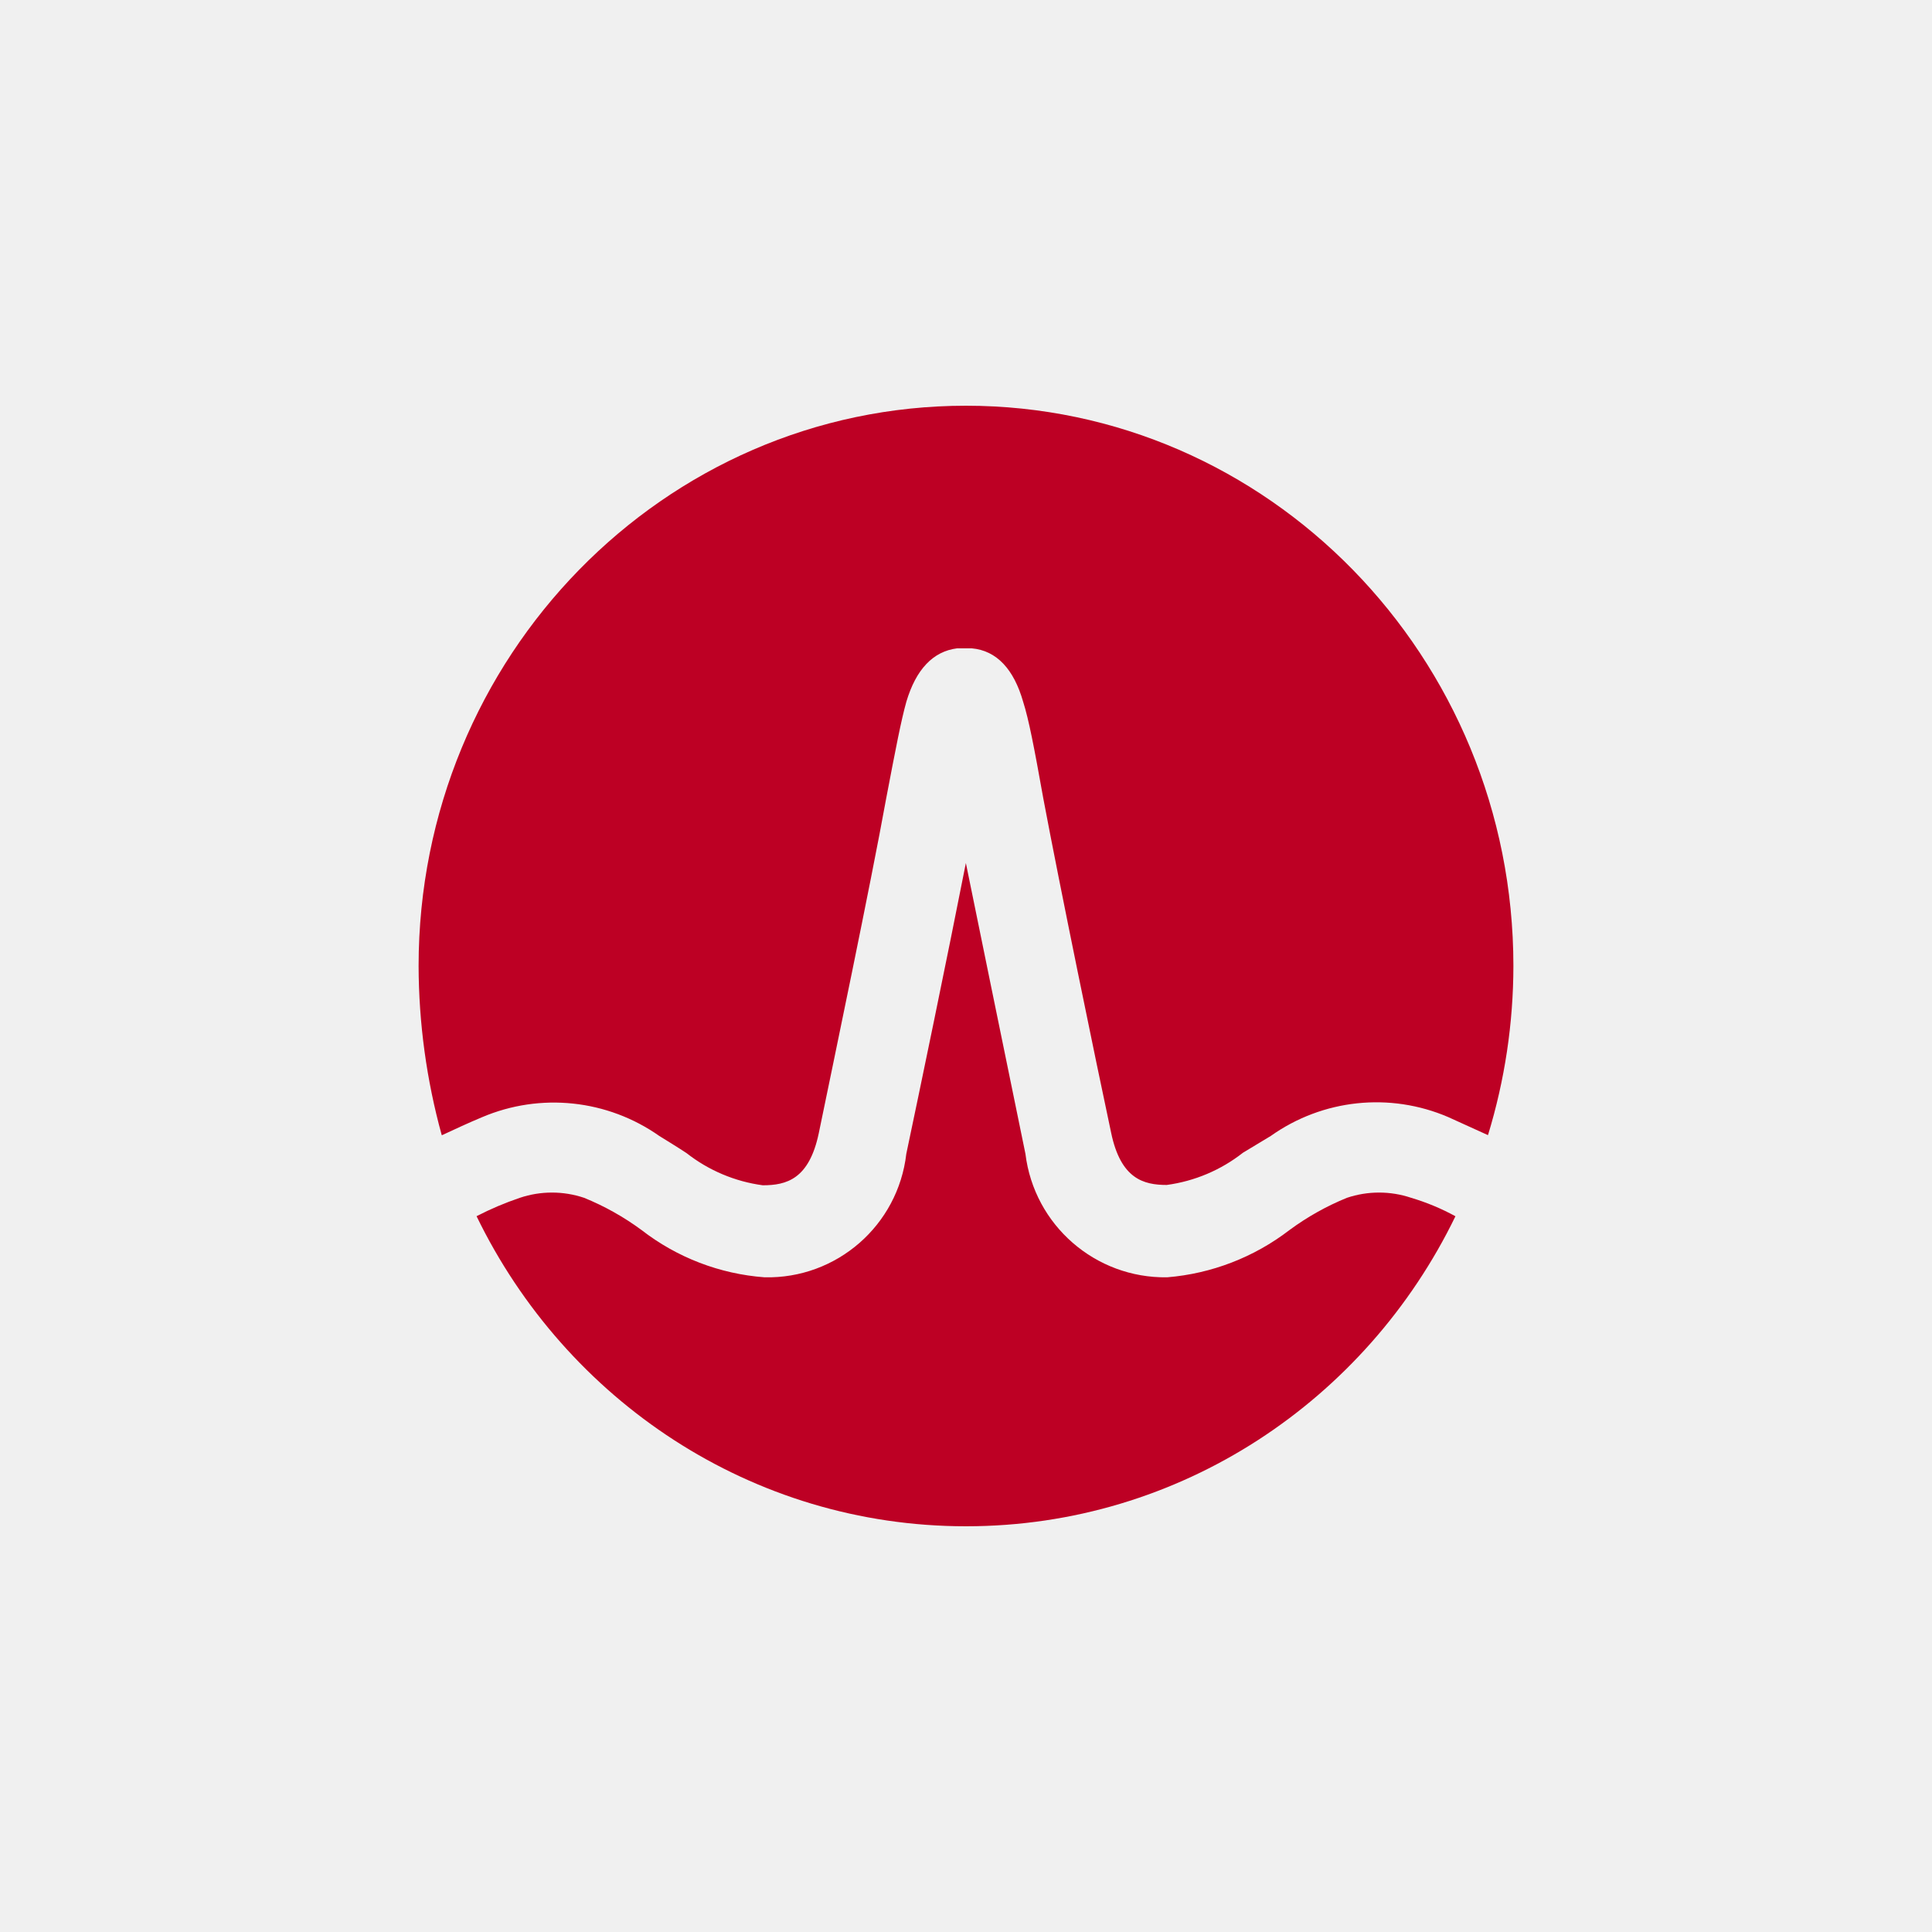
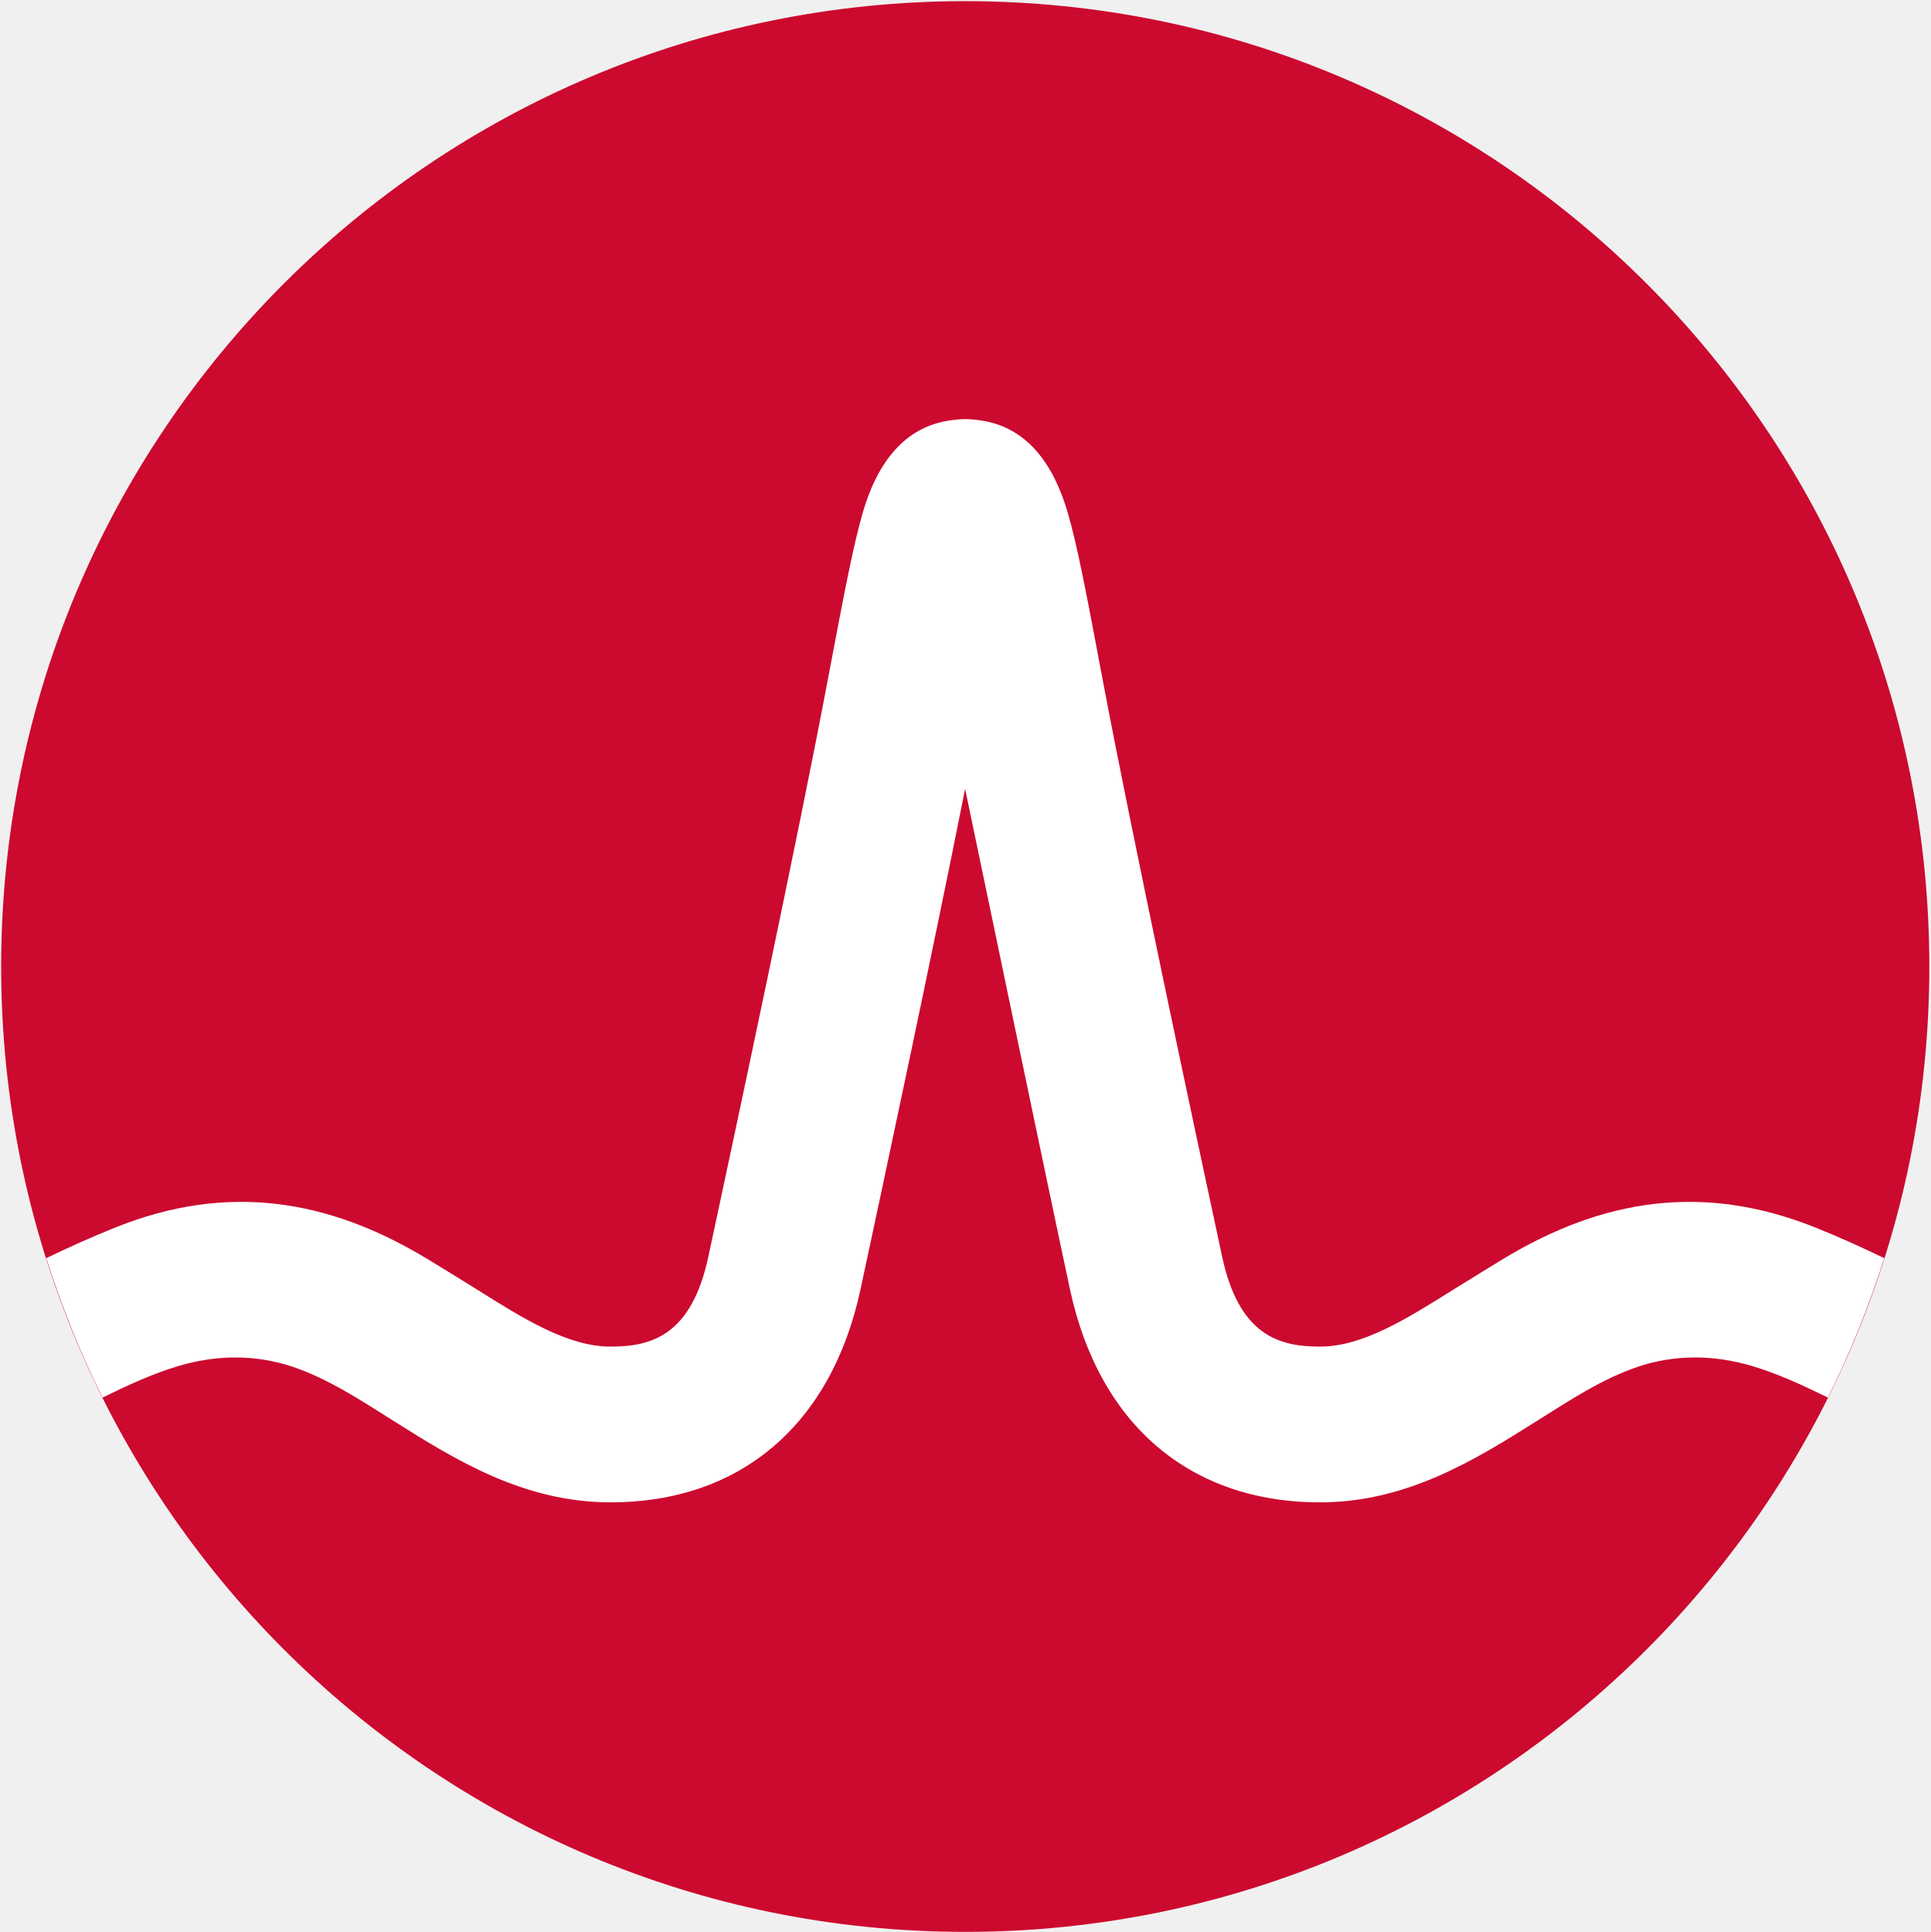
- <svg xmlns="http://www.w3.org/2000/svg" id="Layer_1" data-name="Layer 1" viewBox="0 0 300 300">
-   <path d="M226,188.86C212.15,217.42,183.32,237,150,237s-62.15-19.59-76-48.15A48.49,48.49,0,0,1,80.71,186a15.67,15.67,0,0,1,10,0,41.17,41.17,0,0,1,8.91,5,35.45,35.45,0,0,0,19.11,7.34,21.66,21.66,0,0,0,22-19.17c2-9.46,6.39-30.6,9.25-45.16,0,0,7.28,35.64,9.25,45.16a21.83,21.83,0,0,0,22,19.17,36,36,0,0,0,19-7.34,41.17,41.17,0,0,1,8.91-5,15.67,15.67,0,0,1,10,0A35,35,0,0,1,226,188.86Z" fill="#bd0024" />
-   <path d="M235,150a90.09,90.09,0,0,1-3.94,26.24H231l-6.12-2.78a28.31,28.31,0,0,0-27.54,2.92L193,179a24.44,24.44,0,0,1-11.83,5c-3.6,0-7.14-.95-8.63-8.09-2.38-11.15-8-38.42-10.54-51.95-1.43-8-2.25-12.24-3.13-15-1.43-5-4.08-7.95-8-8.29h-2.24c-3.74.47-6.39,3.26-7.89,8.29-.82,2.93-1.63,7.14-3.13,15-2.45,13.53-8.16,40.8-10.47,52-1.5,7.14-5,8.09-8.7,8.09a24.48,24.48,0,0,1-11.84-5c-1-.68-4.21-2.65-4.21-2.65a28.47,28.47,0,0,0-27.54-2.92c-2.11.88-4.15,1.83-6.19,2.78h-.07A99.88,99.88,0,0,1,65,150c0-48,38.08-87,85-87S235,102,235,150Z" fill="#bd0024" />
+ <svg xmlns="http://www.w3.org/2000/svg" version="1.2" viewBox="0 0 1500 1501" width="1500" height="1501">
+   <style>
+ 		.s0 { fill: #cc092f } 
+ 		.s1 { fill: #ffffff } 
+ 	</style>
+   <ellipse id="ellipse24" class="s0" cx="750" cy="750.9" rx="749.1" ry="750" />
+   <path id="path26" class="s1" d="m1464.1 977.5c-11.9 37.2-26.6 73.9-43.8 108.3-19-9.3-38.9-18.6-59.2-24.6-29.2-8.6-59.2-9.1-88.3 0.6-28.2 9.5-53.3 26.3-78.4 42-47.2 29.7-100.7 63.4-168.7 63.4-100.9 0-171.7-60.3-194.3-165.4-17.5-81.5-81.5-388.9-81.5-388.9-24.9 125.5-63.8 307.4-81.3 388.9-22.6 105.1-93.4 165.4-194.2 165.4-68.1 0-121.6-33.7-168.8-63.4-25-15.7-50.2-32.5-78.4-42-29.1-9.7-59.1-9.2-88.3-0.6-20.3 6-40.2 15.3-59.2 24.6-17.2-34.4-31.9-71.1-43.8-108.3 17.4-8.4 35.6-16.6 54.1-24 85.6-34.2 164.1-22.8 242.7 25 0 0 28.7 17.5 37.2 22.9 36.7 23 71.2 44.8 104.5 44.8 31.7 0 62.8-8.5 76-69.9 20.6-95.8 70.8-331.1 92.7-447.6 12.9-68.5 20-105.4 27.3-130.5 12.8-43.9 36.3-67.8 69.5-71.8 0 0 5.8-0.8 10.1-0.8 4.3 0 9.5 0.7 9.5 0.7 33.6 3.8 57.2 27.8 70.1 71.9 7.4 25.1 14.4 62 27.3 130.5 21.9 116.5 72.1 351.8 92.7 447.6 13.2 61.4 44.4 69.9 76.1 69.9 33.2 0 67.7-21.8 104.4-44.8 8.6-5.4 37.2-22.9 37.2-22.9 78.6-47.8 157.1-59.2 242.8-25 18.5 7.4 36.7 15.6 54 24z" />
</svg>
